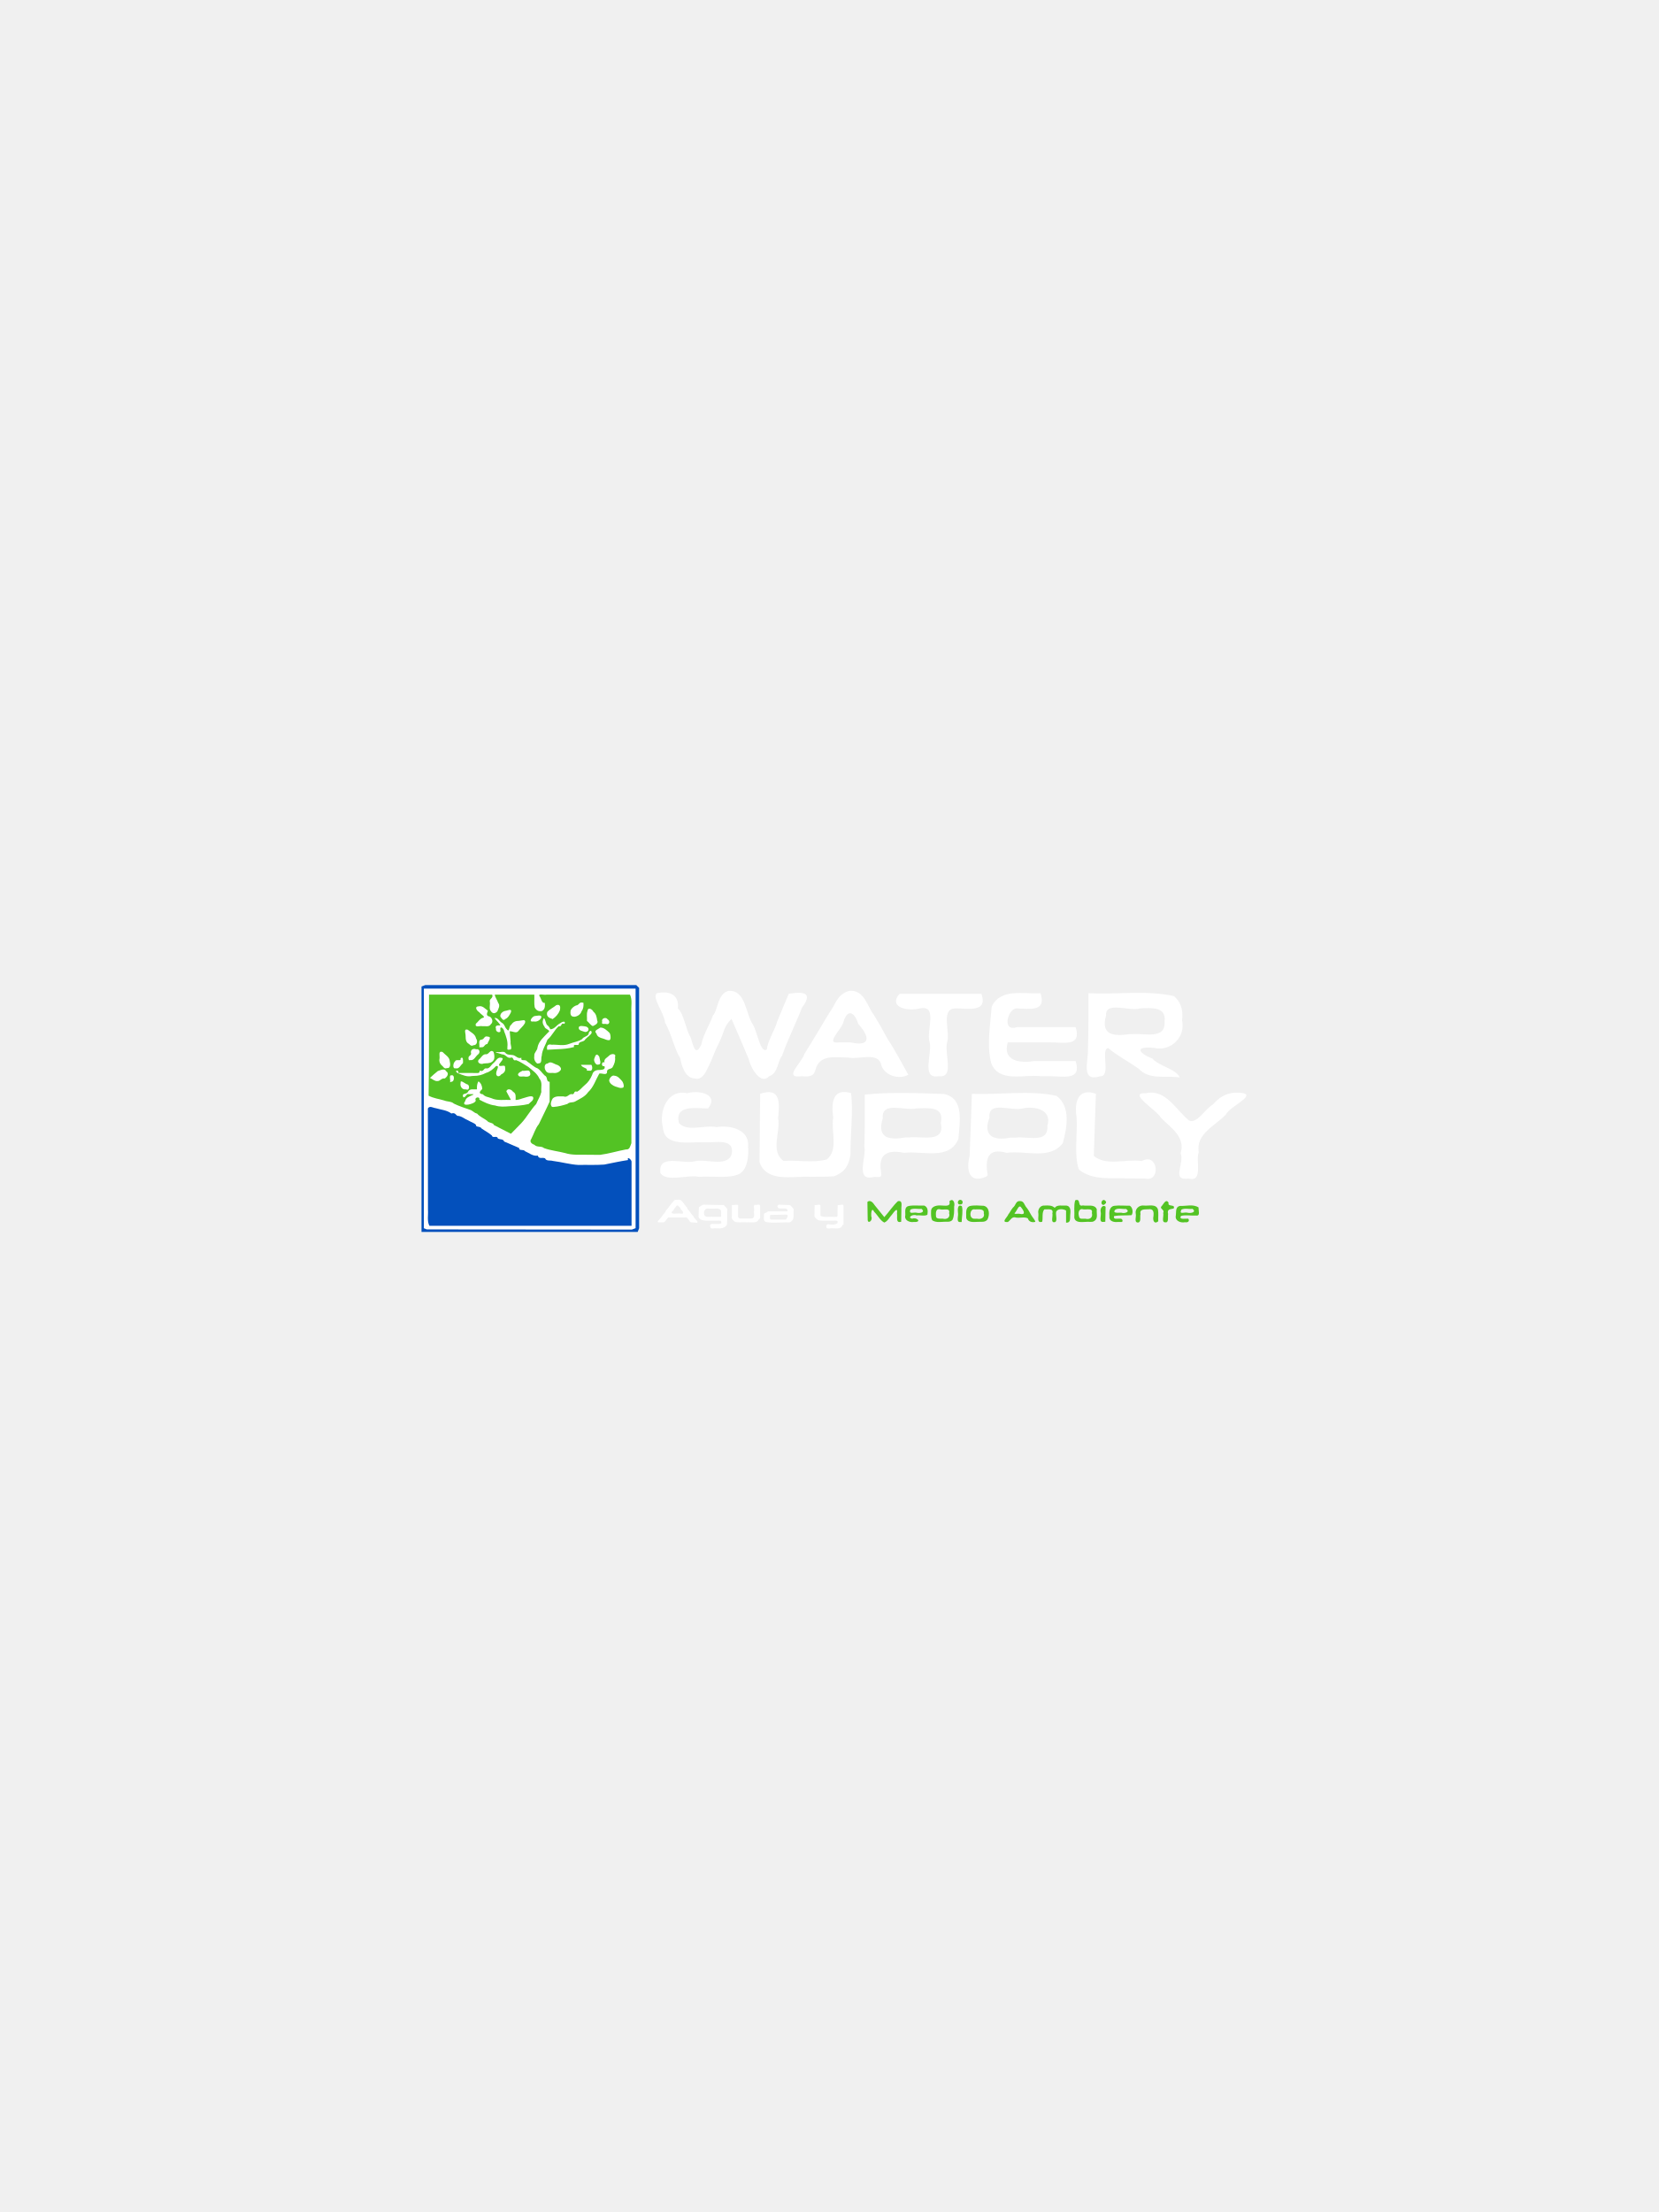
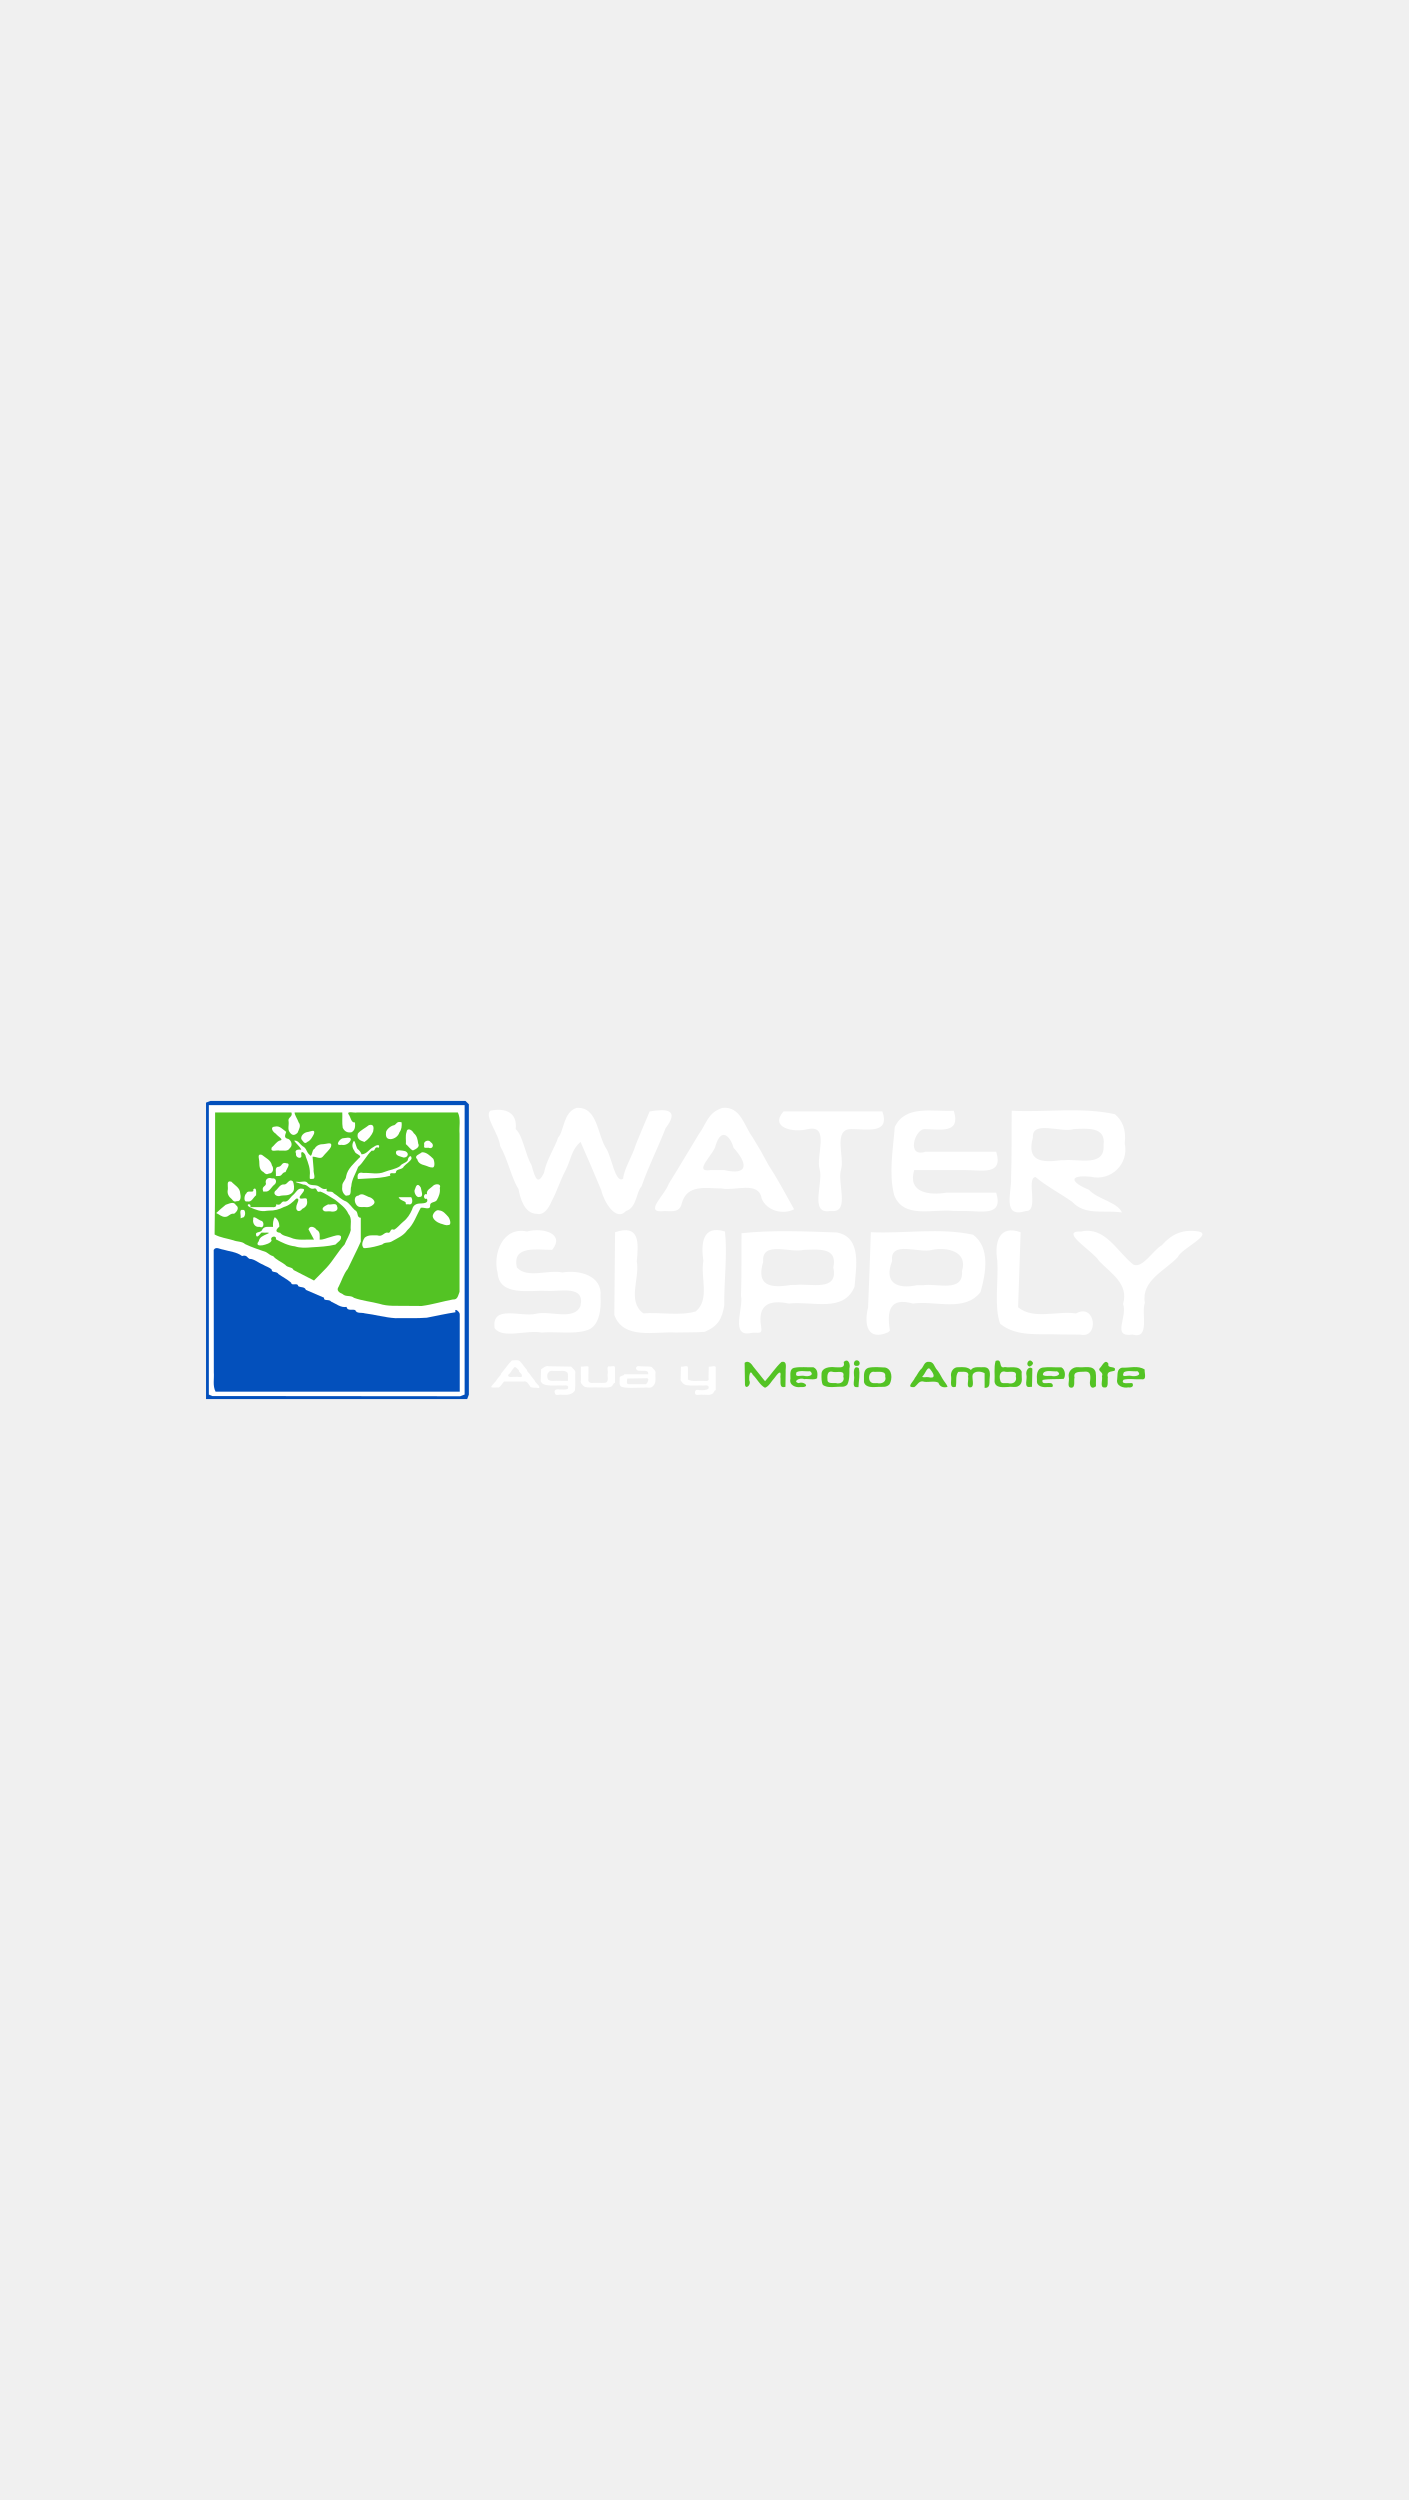
- <svg xmlns="http://www.w3.org/2000/svg" width="2048" height="2732" viewBox="0 0 541.866 722.842" version="1.1" id="svg1" xml:space="preserve">
+ <svg xmlns="http://www.w3.org/2000/svg" width="640" height="1136" viewBox="0 0 169.333 300.567" version="1.1" id="svg1" xml:space="preserve">
  <defs id="defs1" />
  <g id="layer1" transform="translate(-6.211794,-113.1967)">
-     <g id="g1" transform="translate(57.06241,160.301)">
+     <g id="g1" transform="matrix(0.4444129,0,0,0.4444129,-7.634319,123.4299)">
      <rect style="display:none;fill:#ffffff;stroke-width:5.545;paint-order:markers fill stroke" id="rect1" width="290.692" height="99.962" x="74.737" y="264.336" />
      <rect style="display:inline;fill:#ffffff;fill-opacity:1;stroke-width:5.65;paint-order:markers fill stroke" id="rect5" width="69.848" height="79.466" x="87.427" y="275.546" />
      <path d="m 140.956,330.249 c -2.392,-0.057 -4.818,0.192 -7.132,-0.555 -2.278,-0.591 -4.686,-0.813 -6.887,-1.611 -0.913,-0.801 -2.222,-0.173 -3.102,-1.034 -0.892,-0.364 -1.8,-0.989 -1.064,-1.994 0.828,-1.6 1.329,-3.44 2.467,-4.813 1.149,-2.462 2.437,-4.91 3.523,-7.37 0,-2.153 0,-4.305 0,-6.458 -1.287,-0.048 -0.473,-1.573 -1.609,-2.058 -0.807,-0.737 -1.462,-1.825 -2.361,-2.351 -1.226,-0.422 -2.228,-1.538 -3.369,-2.225 -0.517,-0.923 -2.256,0.161 -1.875,-1.216 -1.145,0.34 -1.6,-0.418 -2.415,-0.782 -0.862,-0.31 -2.126,-0.023 -2.728,-0.718 -0.494,-0.866 -1.838,-0.181 -2.701,-0.375 -1.696,-0.085 0.943,0.49 1.475,0.744 1.269,-0.006 1.596,1.268 2.69,1.131 1.399,-0.497 0.587,1.217 1.942,0.765 1.389,0.478 2.667,1.464 3.97,2.198 1.356,1.144 2.899,2.135 3.624,3.825 1.098,1.215 0.483,2.911 0.642,4.39 -0.312,1.362 -1.157,2.607 -1.677,3.923 -1.819,1.92 -3.074,4.342 -4.895,6.287 -1.099,1.168 -2.249,2.291 -3.367,3.442 -1.848,-0.949 -3.695,-1.898 -5.543,-2.847 -0.313,-0.883 -1.611,-0.557 -2.24,-1.405 -1.038,-0.81 -2.428,-1.32 -3.24,-2.322 -0.949,-0.25 -1.128,-0.66 -2.01,-1.137 -1.88,-0.671 -3.848,-1.282 -5.616,-2.147 -0.791,-0.768 -2.152,-0.593 -3.166,-1.024 -1.693,-0.525 -3.514,-0.704 -5.081,-1.571 0.177,-11.006 0.097,-22.013 0.136,-33.02 6.881,0 13.763,0 20.644,0 0.492,1.223 -1.083,1.293 -0.765,2.419 0.148,0.92 -0.309,2.09 0.239,2.844 0.626,1.002 1.356,1.075 2.19,0.236 0.349,-0.888 1.039,-1.913 0.295,-2.803 -0.281,-0.852 -1.166,-2.121 -1.09,-2.696 4.298,0 8.595,0 12.893,0 0.076,1.371 -0.119,2.835 0.125,4.149 0.492,1.019 1.289,1.424 2.397,1.203 1.006,-0.591 0.997,-1.601 0.918,-2.641 -1.069,0.146 -1.138,-1.42 -1.696,-2.137 -0.729,-1.117 1.561,-0.346 2.254,-0.573 9.089,0 18.178,0 27.267,0 0.861,1.787 0.297,3.839 0.458,5.756 -0.001,14.26 -0.003,28.519 -0.003,42.779 -0.388,0.925 -0.481,2.196 -1.776,2.059 -2.832,0.525 -5.62,1.404 -8.467,1.765 -1.425,-0.009 -2.849,-0.017 -4.274,-0.029 z m -25.423,-15.847 c 2.121,-0.125 4.338,-0.226 6.364,-0.734 0.615,-0.702 1.781,-1.165 1.473,-2.269 -0.517,-0.594 -1.976,-0.002 -2.793,0.23 -0.982,0.225 -1.917,0.762 -2.942,0.697 -0.003,-1.007 0.247,-2.124 -0.837,-2.661 -0.494,-0.786 -1.839,-1.262 -2.191,-0.137 0.5,0.933 1,1.866 1.5,2.799 -2.147,-0.112 -4.386,0.361 -6.405,-0.57 -0.947,-0.375 -2.107,-0.437 -2.739,-1.264 -1.512,-0.189 -1.153,-0.88 -0.224,-1.723 -0.042,-1.03 -0.372,-1.911 -1.24,-2.515 -0.474,0.713 -0.543,1.73 -0.481,2.632 -1.018,0.091 -2.252,-0.363 -2.891,0.691 -0.383,1.07 -2.004,0.397 -1.696,1.569 0.277,1.046 1.249,-0.641 1.485,-0.724 0.647,0.098 3.075,-0.204 1.391,0.419 -0.923,0.432 -1.935,0.778 -2.143,1.9 -0.886,1.094 0.06,1.284 1.036,1.115 0.806,-0.176 2.185,-0.538 2.432,-1.294 -0.642,-1.159 1.491,-1.505 1.15,-0.324 1.632,0.859 3.273,1.704 5.135,1.906 1.537,0.503 3.03,0.394 4.615,0.257 z m 14.572,0.217 c 1.504,-0.111 3.031,-0.516 4.458,-0.975 0.728,-0.728 1.74,-0.345 2.533,-0.801 1.52,-0.879 3.211,-1.542 4.233,-3.05 1.792,-1.627 2.471,-4.024 3.66,-6.069 0.773,-0.222 2.358,0.657 2.527,-0.385 -0.186,-1.357 1.317,-0.934 1.803,-1.68 0.593,-1.034 0.993,-2.111 0.811,-3.319 0.499,-1.226 -1.211,-1.166 -1.795,-0.594 -0.671,0.726 -1.974,1.162 -1.646,2.346 -1.082,-0.523 -1.114,1.623 -0.045,1.147 0.513,1.18 -0.681,1.248 -1.624,1.31 -1.186,-0.02 -2.065,0.386 -2.364,1.602 -0.555,1.307 -1.308,2.467 -2.436,3.351 -0.828,0.681 -1.548,1.666 -2.459,2.147 -1.384,-0.488 -0.603,1.189 -1.924,0.765 -0.935,0.111 -1.313,1.222 -2.566,0.765 -1.196,0.02 -2.457,-0.22 -3.45,0.611 -0.429,0.547 -0.913,1.771 -0.517,2.465 0.132,0.446 0.408,0.376 0.798,0.365 z m -28.64,-5.734 c 1.15,0.569 1.228,-1.409 0.426,-1.634 -0.719,-0.118 -2.429,-1.821 -2.223,-0.43 -0.252,0.952 0.408,2.108 1.424,2.064 0.124,-2e-5 0.248,-2e-5 0.373,-5e-5 z m 50.96,-0.516 c 1.023,0.082 0.409,-1.772 -0.034,-2.248 -0.703,-0.752 -1.338,-1.614 -2.447,-1.701 -0.748,-0.334 -1.731,0.857 -1.724,1.566 0.07,0.937 1.224,1.705 2.094,1.993 0.702,0.15 1.382,0.603 2.112,0.391 z m -55.624,-2.022 c 0.858,0.017 0.899,-2.266 0.067,-2.05 -1.225,-0.255 -0.399,1.541 -0.64,2.27 0.191,-0.073 0.382,-0.147 0.573,-0.22 z m -4.706,-0.176 c 0.94,0.02 1.296,-1.041 2.395,-0.847 0.769,-0.526 1.529,-1.651 0.495,-2.324 -0.604,-1.137 -1.868,-0.369 -2.777,-0.095 -0.898,0.694 -1.723,1.472 -2.56,2.237 0.813,0.337 1.518,1.112 2.447,1.029 z m 11.814,-1.688 c 1.445,0.02 2.806,-0.302 4.076,-0.992 1.345,-0.373 2.343,-1.278 3.296,-2.252 1.311,-0.221 0.029,1.498 0.046,2.197 -0.236,1.186 0.889,1.62 1.595,0.568 1.023,-0.472 1.528,-1.211 1.272,-2.342 0.14,-1.257 -2.367,0.377 -1.911,-1.042 0.336,-0.554 1.932,-2.019 0.639,-2.058 -1.215,-0.309 -1.695,1.097 -2.51,1.72 -0.82,0.635 -1.309,2.043 -2.539,1.72 -0.801,0.121 -0.616,1.228 -2.001,0.765 0.201,1.161 -1.244,0.677 -2.116,0.765 -1.618,0 -3.236,0 -4.854,0 0.262,-1.358 -1.679,-0.715 -0.085,0.068 1.394,0.572 2.91,1.272 4.468,0.929 0.208,-0.017 0.416,-0.031 0.623,-0.047 z m 16.585,0.196 c 1.063,0.238 2.42,-0.103 1.824,-1.431 -0.212,-1 -1.646,-0.231 -2.392,-0.459 -0.619,0.335 -2.172,0.956 -1.173,1.769 0.414,0.279 1.208,0.042 1.74,0.122 z m 9.184,-1.174 c 1.011,0.15 1.908,-0.042 2.609,-0.817 0.657,-0.743 -0.566,-1.776 -1.4,-1.91 -0.914,-0.361 -1.829,-1.171 -2.741,-0.373 -1.206,0.076 -1.168,1.503 -0.729,2.265 0.549,1.002 1.252,0.87 2.261,0.834 z m 12.01,-0.738 c 1.153,0.331 1.177,-1.22 0.715,-1.911 -1.138,0 -2.276,0 -3.413,0 0.415,0.966 1.753,0.954 1.966,1.529 -0.183,0.643 0.356,0.296 0.733,0.382 z m -46.435,-0.844 c 1.144,0.173 1.09,-1.393 0.877,-2.165 -0.047,-1.477 -1.492,-2.127 -2.38,-3.107 -1.477,-0.446 -0.835,1.227 -0.964,2.129 -0.238,1.103 0.228,1.928 1.077,2.6 0.41,0.543 0.689,0.798 1.39,0.543 z m 2.87,0.08 c 1.121,0.251 1.546,-1.1 2.309,-1.673 0.06,-0.725 0.15,-2.414 -0.765,-1.598 0.299,1.255 -1.513,0.014 -1.835,1.054 -0.598,0.364 -0.855,2.368 0.048,2.217 h 0.169 z m 46.585,-1.233 c 1.183,-0.002 0.364,-1.795 0.286,-2.519 -0.782,-1.273 -1.243,-0.717 -1.592,0.471 -0.418,0.651 0.386,2.327 1.16,2.078 z m -36.949,-0.391 c 1.079,-0.017 2.121,-0.114 2.735,-1.12 0.384,-0.662 0.184,-2.02 -0.09,-2.658 -1.044,-0.933 -1.419,0.777 -2.337,0.815 -1.178,-0.207 -1.676,1.231 -2.529,1.809 -0.608,0.973 0.775,1.63 1.614,1.212 0.202,-0.017 0.405,-0.038 0.607,-0.057 z m 17.518,-0.014 c 1.11,-0.026 0.57,-1.674 0.908,-2.458 0.11,-1.9 1.236,-3.516 1.868,-5.27 1.476,-1.214 2.232,-3.117 3.672,-4.396 1.218,0.33 0.49,-1.286 1.899,-0.765 0.513,-1.188 -0.887,-0.653 -1.475,-0.171 -1.146,0.564 -1.777,1.925 -3.188,1.948 -0.197,-0.549 -0.491,-1.005 -1.111,-1.483 -0.34,-0.477 -0.741,-2.624 -1.043,-2.037 -0.524,0.94 -0.378,1.82 0.279,2.654 0.078,0.887 2.369,1.111 1.158,1.906 -1.341,1.466 -3.037,2.806 -3.438,4.849 -0.045,1.077 -1.156,1.691 -1.055,2.719 -0.164,1.028 0.087,1.901 0.922,2.556 0.149,0.092 0.421,-0.061 0.604,-0.052 z m -22.306,-1.038 c 1.126,0.121 1.598,-1.288 2.421,-1.876 0.782,-0.614 0.495,-1.912 -0.648,-1.674 -1.085,-0.426 -2.006,0.287 -1.636,1.435 -0.101,0.829 -1.233,0.628 -0.765,2.026 -0.023,0.216 0.482,0.026 0.628,0.089 z m 12.617,-3.441 c 1.251,0.181 0.227,-1.73 0.418,-2.525 -0.096,-1.153 -0.193,-2.307 -0.289,-3.46 0.892,-0.088 2.134,0.788 2.764,-0.023 0.695,-0.902 1.707,-1.683 2.213,-2.656 0.444,-1.494 -1.037,-0.78 -1.938,-0.732 -1.077,-0.006 -1.981,0.31 -2.528,1.285 -0.849,0.294 -0.539,2.713 -1.416,1.518 -0.774,-0.674 -0.701,-1.682 -1.738,-2.217 -0.779,-0.514 -1.29,-1.72 -2.35,-1.512 0.578,0.852 1.553,1.54 1.942,2.446 -0.371,-0.023 -2.001,-0.287 -1.425,1.103 -0.245,1.1 1.721,1.614 1.425,0.364 -0.259,-1.635 1.162,-0.518 1.24,0.467 0.63,1.616 1.263,3.278 1.053,5.043 0.047,0.617 -0.267,1.09 0.628,0.899 z m 15.524,-0.123 c 1.905,-0.057 3.798,-0.205 5.639,-0.728 -0.506,-1.361 1.613,-0.096 1.529,-1.034 0.123,-0.863 1.748,-0.52 2.134,-1.481 0.645,-0.709 1.638,-1.264 2.071,-2.066 0.032,-1.376 -0.997,-0.444 -1.003,0.374 -0.558,0.902 -1.549,0.762 -2.121,1.63 -1.186,0.842 -2.8,0.984 -4.157,1.545 -1.838,0.794 -3.877,0.184 -5.814,0.284 -1.339,-0.332 -1.659,0.468 -1.431,1.656 1.051,-0.06 2.103,-0.12 3.154,-0.18 z m -24.562,-0.641 c 1.012,0.009 0.798,-0.956 1.863,-1.076 0.183,-0.688 1.545,-2.345 0.307,-2.364 -1.409,-0.422 -1.126,0.592 -2.049,0.917 -1.395,2.8e-4 -0.741,1.5 -0.885,2.416 -0.047,0.247 0.609,0.039 0.765,0.106 z m -2.63,-0.666 c 1.122,0.009 1.412,-1.42 0.801,-2.196 -0.265,-1.461 -1.691,-2.014 -2.727,-2.873 -1.454,-0.417 -0.629,1.236 -0.693,2.082 0.023,1.041 0.081,2.066 1.129,2.579 0.476,0.513 0.803,0.749 1.49,0.407 z m 44.205,-1.645 c 0.83,0.099 0.567,-1.867 0.227,-2.37 -0.849,-0.804 -1.858,-1.825 -3.056,-1.744 -0.671,0.581 -2.287,0.914 -1.235,1.945 0.238,1.05 1.168,1.376 2.094,1.619 0.656,0.178 1.274,0.593 1.97,0.55 z m -7.722,-2.685 c 1.113,-0.006 1.54,-1.211 0.39,-1.722 -0.634,-0.146 -2.572,-0.59 -2.512,0.344 -0.119,0.942 1.373,1.109 2.057,1.375 z m -33.634,-1.885 c 0.983,-0.1 2.202,0.373 2.795,-0.666 0.829,-0.645 0.489,-1.968 -0.358,-2.468 -1.2,-0.251 -1.053,-0.763 -0.629,-1.937 -0.943,-0.651 -1.738,-1.728 -3.011,-1.424 -1.508,0.05 -0.638,1.465 0.232,1.948 0.365,0.628 2.448,1.648 0.979,1.857 -0.892,0.34 -1.401,1.299 -2.138,1.889 -0.405,1.434 1.34,0.564 2.13,0.801 z m 36.099,-0.035 c 0.681,-0.316 1.986,-0.885 1.422,-1.869 -0.142,-1.063 -0.317,-2.11 -1.21,-2.813 -0.39,-0.85 -1.796,-1.67 -1.951,-0.254 -0.364,1.018 -0.081,2.156 -0.171,3.225 0.648,0.506 1.176,1.418 1.911,1.711 z m 4.205,-0.729 c 1.213,0.521 1.629,-0.949 0.627,-1.485 -0.493,-0.881 -2.146,-0.295 -1.774,0.708 -0.212,1.115 0.328,0.706 1.147,0.777 z m -23.416,-0.777 c 0.97,0.207 2.152,-0.502 2.389,-1.365 0.157,-0.998 -1.617,-0.421 -2.237,-0.408 -0.815,0.25 -2.016,1.943 -0.528,1.778 0.125,-10e-4 0.25,-0.002 0.376,-0.006 z m -9.386,-0.796 c 0.912,-0.367 1.427,-1.402 1.836,-2.207 0.409,-1.44 -1.09,-0.507 -1.881,-0.456 -0.823,0.154 -1.764,0.968 -1.56,1.886 0.432,0.487 0.865,1.58 1.605,0.777 z m 15.444,0.017 c 1.048,-0.664 1.933,-1.683 2.401,-2.893 0.209,-1.038 0.168,-2.078 -1.169,-1.668 -0.945,0.782 -2.257,1.371 -2.975,2.272 -0.337,1.223 0.336,1.821 1.452,2.143 0.091,0.059 0.203,0.082 0.291,0.147 z m 7.156,-0.769 c 1.007,-0.101 2.023,-0.778 2.326,-1.807 0.614,-0.817 0.695,-1.764 0.612,-2.75 -1.322,-0.392 -1.355,0.48 -2.007,0.776 -0.856,0.112 -1.944,1.004 -2.198,1.785 -0.118,0.978 -0.087,1.964 1.124,1.982 z" style="fill:#53c324;fill-opacity:1;stroke-width:2.315" id="path1-2" />
      <path d="M 122.213,355.467 H 86.891 v -40.1 -40.1 l 0.605,-0.232 0.605,-0.232 h 34.49 34.49 l 0.459,0.459 0.459,0.459 v 39.269 39.269 l -0.232,0.605 -0.232,0.605 z m -0.086,-0.795 33.515,0.03 0.605,-0.232 0.605,-0.232 v -39.144 -39.144 H 122.253 87.656 v 39.153 39.153 l 0.478,0.193 0.478,0.193 z" style="fill:#0350bc;fill-opacity:1;stroke-width:2.315" id="path1-3" />
      <path d="m 176.427,305.352 c -3.549,0.009 -4.61,-4.595 -4.993,-6.68 -1.914,-2.988 -2.895,-8.047 -4.97,-11.649 -0.294,-3.301 -4.367,-8.029 -2.673,-9.566 4.178,-0.891 7.38,0.549 6.878,4.97 2.009,1.842 2.546,6.873 4.271,9.718 1.063,4.023 1.807,5.379 3.374,2.134 0.619,-3.405 3.097,-7.171 3.823,-9.557 1.574,-1.517 1.369,-6.945 5.006,-8.028 5.746,-0.404 5.587,7.412 8.07,11.082 1.432,2.288 2.387,9.433 4.509,8.087 0.27,-2.787 2.583,-6.244 3.441,-9.252 0.85,-2.117 2.451,-5.904 3.739,-8.961 4.611,-0.793 8.162,-0.507 4.311,4.535 -2.16,5.575 -4.493,9.993 -6.521,15.775 -1.392,1.351 -1.23,5.726 -4.205,6.641 -2.748,2.997 -6.026,-2.668 -6.687,-5.675 -1.786,-4.288 -3.96,-9.363 -5.6,-13.058 -2.552,2.343 -2.368,4.319 -4.041,7.716 -1.769,3.427 -2.066,5.14 -3.892,8.635 -0.666,1.487 -1.933,3.589 -3.841,3.133 z m 157.577,-0.452 c -4.532,-0.513 -9.391,0.861 -12.787,-2.802 -3.615,-2.524 -6.896,-4.152 -9.946,-6.722 -2.615,0.365 1.09,9.366 -2.6,9.223 -6.515,2.041 -3.805,-5.077 -3.994,-8.89 0.226,-6.08 0.095,-12.169 0.177,-18.252 9.282,0.491 18.798,-1.06 27.907,0.938 1.922,1.622 3.132,3.954 2.671,7.953 1.18,5.489 -3.7,10.252 -9.167,8.979 -6.23,-0.621 -5.436,1.536 -0.521,3.515 2.408,2.624 7.602,3.265 8.931,6.14 z m -14.814,-14.063 c 3.718,-0.38 10.932,1.893 10.512,-4.066 0.708,-5.012 -4.373,-4.521 -8.05,-4.344 -3.373,1.083 -11.42,-2.509 -11.064,2.302 -1.781,6.375 2.312,6.877 7.674,6.108 h 0.767 z M 210.97,304.598 c -6.051,0.784 0.182,-4.414 1.087,-7.36 2.859,-4.571 5.676,-9.391 8.168,-13.474 2.107,-2.809 2.31,-5.744 6.365,-7.073 4.967,-0.528 5.978,5.097 8.1,7.838 2.053,3.343 2.662,4.425 4.41,7.691 1.955,2.904 4.794,8.12 6.881,11.893 -3.03,1.623 -7.523,0.362 -8.793,-2.956 -0.779,-4.793 -7.34,-1.896 -10.818,-2.669 -4.206,-0.014 -9.388,-1.229 -10.778,4.069 -0.607,2.398 -2.359,2.126 -4.623,2.04 z m 16.088,-11.087 c 6.735,1.553 6.346,-1.83 2.549,-6.025 -0.762,-2.857 -3.234,-5.828 -4.842,-0.665 -0.333,2.279 -6.435,7.463 -1.329,6.69 1.208,-6e-5 2.415,-9e-5 3.623,-1.5e-4 z m 28.629,11.087 c -5.661,0.891 -1.703,-7.752 -2.809,-11.376 -1.044,-3.514 2.85,-12.012 -3.084,-10.797 -4.438,1.095 -10.421,-0.538 -6.676,-4.779 h 26.747 c 2.144,6.218 -4.265,4.762 -8.271,4.779 -5.259,-0.173 -1.89,7.539 -2.903,10.924 -1.124,3.421 2.413,11.541 -2.394,11.25 z m 33.398,-0.026 c -5.394,-0.636 -13.574,2.282 -16.052,-4.337 -1.49,-5.905 -0.268,-12.313 0.181,-18.356 2.864,-6.183 10.539,-4.051 15.966,-4.423 1.98,6.317 -3.64,5.035 -8.042,4.97 -2.642,0.333 -4.748,7.814 0.408,6.117 h 19.103 c 2.047,6.517 -3.988,4.953 -8.442,4.97 h -13.731 c -1.866,6.169 4.084,6.869 8.676,6.117 h 13.497 c 2.047,6.522 -3.988,4.944 -8.442,4.95 -1.041,-0.002 -2.082,-0.006 -3.123,-0.006 z" style="fill:#ffffff;fill-opacity:1;stroke-width:2.315" id="path1-9" />
      <path d="m 238.113,352.405 c -1.358,-0.692 -2.145,-2.407 -3.277,-3.488 -0.839,-1.725 -1.077,0.394 -0.98,1.463 0.672,1.391 -1.247,2.763 -1.169,0.887 -0.029,-1.873 -0.056,-3.745 -0.085,-5.618 0.97,-0.807 1.906,0.331 2.358,1.063 1.121,1.303 2.066,2.647 3.167,3.917 1.528,-1.698 2.826,-3.701 4.436,-5.205 1.734,-0.385 1.042,1.657 1.138,2.672 -0.02,1.347 -0.041,2.693 -0.062,4.04 -1.874,0.577 -1.168,-1.54 -1.373,-2.706 0.354,-2.269 -0.909,-0.62 -1.63,0.371 -0.84,0.861 -1.378,2.18 -2.524,2.604 z m 55.771,-0.143 c -1.589,0.374 -0.552,-1.981 -0.845,-2.873 0.507,-1.759 -1.583,-1.219 -2.646,-1.287 -0.84,1.094 -0.368,2.722 -0.671,4.035 -1.883,0.577 -1.108,-1.503 -1.255,-2.662 -0.29,-1.344 0.636,-2.792 2.086,-2.627 1.168,-0.049 2.344,-0.124 3.256,0.742 0.795,-1.118 2.515,-0.628 3.725,-0.744 1.67,0.165 1.467,1.948 1.331,3.208 -0.065,1.228 0.186,2.446 -1.343,2.39 0,-1.324 0,-2.647 0,-3.971 -0.912,-0.57 -2.771,-0.699 -3.228,0.404 -0.279,0.941 0.551,3.042 -0.41,3.385 z m 27.151,0.129 c -1.416,0.014 -0.474,-1.928 -0.74,-2.83 -0.335,-1.611 1.105,-2.933 2.677,-2.714 1.554,0.184 3.934,-0.679 4.579,1.297 0.221,1.236 0.032,2.581 0.096,3.859 -1.379,1.084 -1.844,-0.37 -1.573,-1.641 0.162,-1.4 0.032,-2.544 -1.665,-2.302 -1.13,0.075 -2.98,-0.159 -2.559,1.574 -0.267,0.808 0.331,2.653 -0.814,2.758 z m 8.975,-0.069 c -1.475,0.129 -0.451,-2.123 -0.75,-3.056 0.609,-1.296 -1.603,-1.28 -0.332,-2.431 0.469,-0.535 1.269,-2.316 2.097,-0.903 -0.449,1.498 2.396,0.322 1.644,1.886 -1.058,0.28 -2.23,0.115 -1.806,1.786 -0.163,0.765 0.338,2.912 -0.853,2.718 z m 6.408,-0.026 c -1.424,0.301 -3.407,-0.437 -3.032,-2.172 0.18,-1.206 -0.214,-2.808 1.328,-3.162 2.046,0.128 4.287,-0.692 6.112,0.514 -0.121,0.892 0.714,2.927 -0.882,2.626 -1.587,0.107 -3.396,-0.263 -4.851,0.127 -0.881,1.395 1.577,0.81 2.377,0.921 0.552,0.851 -0.237,1.313 -1.052,1.145 z m 0.713,-3.117 c 1.15,0.295 3.11,-0.138 1.736,-1.255 -1.203,0.151 -2.585,-0.311 -3.661,0.273 -0.843,1.726 0.894,0.718 1.925,0.982 z m -89.368,3.03 c -1.398,0.246 -3.212,-0.562 -2.77,-2.233 0.026,-1.117 -0.361,-2.719 1.14,-2.994 1.623,-0.312 3.368,-0.044 5.038,-0.132 1.261,0.521 1.208,1.833 1.035,2.982 -0.811,0.586 -2.397,0.072 -3.5,0.244 -1.203,-0.56 -3.268,0.685 -1.457,1.076 1.186,-0.584 3.081,0.844 1.156,1.065 -0.214,-0.003 -0.428,-0.006 -0.642,-0.009 z m 0.897,-3.03 c 1.155,0.332 2.972,-0.184 1.627,-1.255 -1.2,0.15 -2.579,-0.308 -3.653,0.27 -0.588,1.636 1.117,0.777 2.026,0.985 z m 8.724,2.984 c -1.25,0.065 -2.516,0.22 -3.614,-0.512 -0.396,-0.762 -0.412,-1.906 -0.359,-3.117 0.139,-1.618 2.239,-1.842 3.554,-1.686 1.259,0.009 2.885,0.411 2.445,-1.409 1.21,-1.182 1.887,0.604 1.532,1.755 0.003,1.441 0.069,3.09 -0.56,4.355 -0.791,0.889 -1.944,0.468 -2.999,0.613 z m -0.1,-1.024 c 1.235,0.362 2.502,-0.426 2.009,-1.805 0.482,-1.842 -1.694,-0.972 -2.779,-1.217 -1.679,-0.518 -1.587,1.247 -1.489,2.373 0.145,0.837 1.628,0.611 2.258,0.649 z m 5.515,1.088 c -1.261,0.017 -0.357,-2.121 -0.604,-3.048 -0.104,-1.016 -0.153,-2.942 1.286,-2.11 0.403,1.637 -0.029,3.458 -0.08,5.158 -0.201,3e-5 -0.401,3e-5 -0.602,6e-5 z m 5.949,-0.057 c -1.343,0.045 -3.41,0.342 -3.86,-1.291 0.097,-1.358 -0.426,-3.288 1.185,-3.871 1.417,-0.322 3.081,-0.157 4.554,-0.083 1.948,0.465 1.985,3.071 1.191,4.511 -0.84,0.983 -1.915,0.653 -3.069,0.734 z m -0.281,-1.019 c 1.231,0.298 2.631,-0.376 2.158,-1.812 0.283,-1.61 -1.864,-1.189 -2.901,-1.236 -1.384,-0.29 -1.741,1.575 -1.243,2.465 0.524,0.776 1.161,0.572 1.987,0.583 z m 9.525,1.076 c -1.578,-0.029 0.444,-1.724 0.659,-2.482 0.522,-0.614 0.799,-1.367 1.519,-2.241 0.924,-0.648 0.892,-2.262 2.29,-2.119 1.257,-0.058 1.477,1.273 1.928,1.851 0.819,0.92 1.217,1.846 1.716,2.673 0.53,0.95 1.228,1.539 1.377,2.266 -1.08,0.287 -2.117,-0.017 -2.459,-1.146 -1.038,-0.551 -2.554,-0.083 -3.777,-0.237 -1.484,-0.548 -1.875,0.934 -2.757,1.435 -0.165,6e-5 -0.33,1.1e-4 -0.494,1.7e-4 z m 4.288,-2.69 c 2.071,0.531 1.593,-0.815 0.628,-1.988 -0.846,-1.389 -1.469,1.299 -2.242,1.794 0.011,0.447 1.242,0.069 1.614,0.195 z m 21.73,2.647 c -1.349,0.039 -3.532,0.41 -3.797,-1.406 0.136,-1.872 -0.241,-3.816 0.284,-5.634 2.045,-0.803 0.588,2.253 2.503,1.661 1.515,0.295 3.844,-0.542 4.564,1.275 -0.166,1.329 0.542,3.032 -0.863,3.832 -0.659,0.513 -1.866,0.122 -2.69,0.273 z m -0.178,-1.033 c 1.385,0.373 2.561,-0.377 2.117,-1.889 0.45,-1.693 -1.698,-1.04 -2.684,-1.16 -1.575,-0.512 -1.898,1.097 -1.515,2.283 0.144,1.102 1.296,0.695 2.082,0.766 z m 5.876,1.04 c -1.647,0.239 -0.582,-2.22 -0.871,-3.224 -0.3,-1.188 0.684,-2.572 1.602,-1.745 -0.032,1.639 -0.064,3.277 -0.095,4.916 -0.212,0.017 -0.423,0.035 -0.635,0.053 z m 4.792,0.014 c -1.226,0.175 -2.999,-0.188 -2.814,-1.751 -0.111,-1.365 -0.105,-3.235 1.588,-3.523 1.633,-0.213 3.351,0.009 5.016,-0.046 1.1,0.557 1.182,2.428 0.62,3.11 -1.882,0.142 -3.904,-0.041 -5.702,0.294 -0.47,1.719 2.318,0.193 2.691,1.222 0.455,1.031 -0.856,0.642 -1.4,0.694 z m 1.061,-3.024 c 1.119,0.382 3.068,-0.29 1.556,-1.224 -1.129,0.115 -2.589,-0.38 -3.535,0.251 -1.098,1.338 1.294,0.92 1.979,0.973 z m -5.843,-2.51 c -1.382,-0.347 -0.226,-2.41 0.651,-1.337 0.662,0.489 -0.204,1.202 -0.651,1.337 z m -46.713,-0.194 c -1.344,0.233 -0.962,-1.911 0.277,-1.42 0.693,0.318 0.548,1.503 -0.277,1.42 z" style="fill:#53c324;fill-opacity:1;stroke-width:1.086" id="path1-4" />
      <path d="m 183.167,354.306 c -0.602,-0.181 -1.823,0.431 -1.88,-0.448 -0.416,-0.913 0.468,-1.157 1.201,-0.987 0.773,-0.056 1.598,0.161 2.311,-0.218 0.329,-1.066 -0.591,-0.883 -1.353,-0.858 -1.471,-0.069 -2.983,0.14 -4.428,-0.106 -0.707,-0.131 -1.324,-0.382 -1.585,-1.109 0.035,-1.055 0.069,-2.11 0.104,-3.166 0.663,-0.42 1.258,-1.068 2.116,-0.831 2.003,0.034 4.006,0.067 6.008,0.101 0.468,0.594 1.355,1.02 1.11,1.9 -0.047,1.488 0.095,3.035 -0.07,4.486 -0.379,0.803 -1.302,1.168 -2.135,1.234 -0.466,0 -0.933,-3e-5 -1.399,-3e-5 z m -0.744,-3.78 c 0.792,0.006 1.584,0.011 2.376,0.014 -0.07,-0.715 0.137,-1.574 -0.101,-2.202 -0.817,-0.836 -2.044,-0.369 -3.088,-0.488 -0.72,0.099 -1.648,-0.305 -2.099,0.446 -0.467,0.437 -0.351,1.397 -0.066,1.916 0.806,0.589 2.024,0.185 2.977,0.314 z m 38.883,3.78 c -0.63,-0.145 -1.853,0.303 -2.079,-0.246 -0.207,-0.867 0.171,-1.274 1.063,-1.029 0.879,0.083 1.746,0.099 2.523,-0.382 0.329,-1.064 -0.595,-0.876 -1.353,-0.853 -1.525,-0.059 -3.093,0.118 -4.592,-0.087 -0.729,-0.145 -1.297,-0.762 -1.59,-1.38 0.031,-1.214 0.062,-2.428 0.093,-3.643 0.568,0.15 1.903,-0.513 1.883,0.261 0,1.082 0,2.163 0,3.245 1.268,0.643 2.729,0.238 4.094,0.35 0.764,-0.009 1.799,0.264 1.475,-0.861 0.026,-0.998 0.053,-1.996 0.079,-2.994 0.568,0.15 1.903,-0.513 1.883,0.261 0,2.035 0,4.07 0,6.105 -0.524,0.014 -0.411,0.94 -1.18,1.098 -0.626,0.357 -1.581,0.059 -2.3,0.157 z M 176.865,352.48 c -0.7,-0.154 -1.55,0.014 -2.166,-0.265 -0.522,-0.633 -0.894,-1.769 -1.908,-1.495 -1.766,0 -3.533,0 -5.299,0 -0.458,0.53 -0.825,1.289 -1.416,1.614 -0.649,-0.088 -1.652,0.177 -2.075,-0.135 0.374,-0.724 1.167,-1.278 1.591,-2.026 0.337,-0.616 1.056,-1.028 1.176,-1.695 1.003,-1.126 1.804,-2.413 2.88,-3.475 0.807,0.014 1.818,-0.335 2.362,0.457 0.621,0.629 1.016,1.455 1.673,2.058 0.02,0.645 0.806,1.003 1.066,1.597 0.389,0.618 1.016,1.099 1.252,1.741 0.32,0.489 1.437,1.156 0.967,1.639 z m -6.309,-3.015 c 0.51,-0.179 2.047,0.393 1.783,-0.352 0.011,-0.631 -0.87,-0.822 -0.809,-1.425 -0.454,-0.409 -1.057,-1.444 -1.518,-0.458 -0.485,0.418 -0.686,1.24 -1.216,1.516 -0.645,0.733 0.558,0.839 1.219,0.719 0.181,2e-5 0.361,5e-5 0.542,8e-5 z m 33.75,2.925 c -1.662,-0.014 -3.421,0.219 -5.01,-0.236 -0.826,-0.482 -0.416,-1.476 -0.511,-2.261 -0.087,-0.893 1.056,-0.544 1.276,-1.145 2.145,0 4.289,0 6.434,0 0.188,-0.915 -0.712,-0.994 -1.386,-0.924 -0.694,-0.109 -1.655,0.244 -1.899,-0.641 0.069,-1.012 1.157,-0.485 1.838,-0.572 0.781,0.084 1.666,-0.059 2.382,0.169 0.459,0.571 1.272,1.002 1.036,1.847 -0.074,1.161 0.336,2.574 -0.735,3.394 -0.554,0.629 -1.543,0.202 -2.296,0.349 -0.377,0.009 -0.755,0.014 -1.132,0.017 z m -0.874,-0.952 c 0.835,0 1.671,0 2.506,0 0.395,-0.357 1.019,-1.654 0.189,-1.617 -1.76,0.031 -3.52,0.062 -5.279,0.092 -0.039,0.499 -0.362,1.625 0.447,1.524 0.712,-3e-5 1.425,-3e-5 2.137,-3e-5 z m -10.597,0.882 c -1.2,-0.113 -2.485,0.22 -3.622,-0.218 -0.525,-0.492 -1.134,-0.95 -0.901,-1.758 -0.006,-1.219 -0.011,-2.439 -0.017,-3.658 0.643,0.055 1.637,-0.256 2.072,0.017 -0.014,1.283 -0.032,2.565 -0.048,3.848 0.397,0.866 1.407,0.426 2.162,0.53 0.871,-0.059 1.84,0.119 2.65,-0.087 0.779,-0.54 0.289,-1.605 0.425,-2.411 0.161,-0.583 -0.325,-1.813 0.246,-1.985 0.511,0.187 1.809,-0.412 1.726,0.369 0,1.371 0,2.743 0,4.114 -0.545,-0.017 -0.519,1.028 -1.311,1.106 -0.964,0.336 -2.083,0.049 -3.109,0.137 -0.092,-3.8e-4 -0.184,-8e-4 -0.276,-10e-4 z" style="fill:#ffffff;fill-opacity:1;stroke-width:1.086" id="path1-5" />
      <path d="m 122.501,353.464 c -11.009,0 -22.018,0 -33.028,0 -0.841,-1.617 -0.334,-3.484 -0.473,-5.232 -0.011,-11.037 -0.02,-22.073 -0.032,-33.11 0.593,-1.024 1.672,-0.192 2.559,-0.095 1.729,0.523 3.632,0.62 5.118,1.736 1.305,-0.383 1.375,0.469 2.002,0.765 1.319,0.017 2.385,1.075 3.595,1.538 0.767,0.498 1.903,0.772 2.441,1.41 -0.125,0.883 1.377,0.338 1.809,1.168 1.116,0.796 2.409,1.443 3.415,2.333 0.175,1.033 1.742,-0.177 1.93,0.946 0.81,0.44 1.7,0.072 2.075,1.007 1.635,0.704 3.27,1.407 4.905,2.111 -0.175,1.042 1.402,0.283 1.93,1.065 1.358,0.583 2.588,1.703 4.153,1.42 0.258,1.255 1.644,0.489 2.375,0.896 0.384,0.998 1.696,0.561 2.542,0.845 2.787,0.342 5.525,1.149 8.324,1.312 2.822,-0.071 5.668,0.094 8.475,-0.125 2.585,-0.511 5.16,-1.08 7.766,-1.481 -0.44,-1.435 1.294,-0.026 1.147,0.64 0,6.951 0,13.901 0,20.852 -11.009,-1.4e-4 -22.018,-3.1e-4 -33.027,-4.5e-4 z" style="fill:#0350bc;fill-opacity:1;stroke-width:2.315" id="path1" />
      <path d="m 271.427,337.396 c -5.516,2.407 -6.62,-1.936 -5.43,-6.738 0.31,-6.777 0.501,-13.558 0.747,-20.337 9.194,0.416 18.618,-1.271 27.644,0.678 4.767,3.476 3.419,10.57 2.043,15.49 -4.305,5.579 -12.264,2.253 -18.305,3.138 -6.283,-1.77 -7.099,1.927 -6.222,7.318 z m 9.598,-12.744 c 3.572,-0.54 10.843,2.081 10.377,-3.813 1.662,-5.328 -4.002,-6.547 -8.038,-5.739 -3.602,1.043 -11.513,-2.699 -10.872,3.053 -2.322,5.922 1.395,7.636 6.784,6.5 z m 36.965,13.33 c -5.417,-0.271 -11.782,0.8 -16.267,-2.895 -1.693,-4.686 -0.41,-11.494 -0.771,-17.13 -0.794,-4.915 0.481,-9.7 6.315,-7.635 -0.22,6.77 -0.458,13.54 -0.685,20.31 4.218,3.456 10.523,0.881 15.663,1.672 5.346,-2.987 6.365,6.949 1.108,5.717 -1.788,-0.014 -3.575,-0.026 -5.363,-0.039 z m 19.551,0.042 c -5.773,0.793 -1.28,-4.652 -2.558,-8.296 1.58,-5.456 -3.261,-8.236 -6.538,-11.668 -1.229,-2.351 -11.111,-8.192 -4.794,-7.929 6.455,-1.444 9.716,5.457 14.101,8.95 2.532,1.143 5.33,-3.9 7.697,-5.22 2.739,-3.112 5.709,-4.422 10.016,-3.729 3.843,0.885 -4.766,4.62 -5.694,6.939 -3.468,3.7 -9.917,6.309 -8.902,12.371 -1.059,2.65 1.558,9.962 -3.328,8.581 z m -159.923,-0.553 c -3.837,-0.805 -10.53,1.808 -12.652,-1.19 -0.911,-6.488 7.15,-2.911 11.152,-3.888 3.713,-0.958 10.391,1.988 12.064,-2.122 1.351,-5.764 -5.66,-3.816 -9.073,-4.084 -4.482,-0.241 -12.847,1.617 -13.323,-4.782 -1.393,-5.266 1.389,-12.663 7.916,-11.275 4.532,-1.183 10.345,0.686 6.831,4.97 -3.831,0.047 -10.992,-1.398 -9.531,4.779 2.806,3.061 8.399,0.507 12.311,1.338 4.487,-0.748 10.877,0.789 10.295,6.487 0.273,3.484 -0.353,8.459 -3.977,9.23 -3.361,1.015 -8.134,0.221 -12.014,0.537 z m 36.38,-0.009 c -5.569,-0.344 -14.205,2.055 -16.652,-4.761 0.068,-7.46 0.135,-14.92 0.203,-22.38 6.669,-2.22 6.375,2.749 5.879,7.925 0.858,4.598 -2.676,10.739 1.767,14.031 4.653,-0.363 9.946,0.759 14.199,-0.535 3.853,-3.277 1.232,-9.154 2.039,-13.653 -0.684,-4.714 -0.247,-9.83 5.844,-7.962 0.699,5.948 -0.262,13.51 -0.194,20.07 -0.618,3.521 -1.614,5.527 -5.296,7.08 -2.554,0.205 -5.202,0.098 -7.789,0.183 z m 20.442,0.101 c -5.903,1.336 -2.073,-6.782 -2.829,-10.048 0.212,-5.636 0.079,-11.281 0.152,-16.921 8.404,-0.897 17.29,-0.492 25.766,-0.204 6.918,1.305 5.169,9.51 4.812,14.667 -2.95,7.15 -11.479,3.824 -17.764,4.568 -5.44,-1.119 -8.487,0.364 -7.517,6.213 0.471,2.458 -0.991,1.437 -2.621,1.725 z m 11.982,-12.981 c 4.003,-0.463 11.629,1.924 10.169,-4.716 1.214,-5.527 -3.949,-4.865 -8.029,-4.766 -3.565,0.935 -11.465,-2.575 -10.946,3.257 -1.943,6.431 1.904,7.181 7.472,6.242 l 0.767,-0.009 z" style="fill:#ffffff;fill-opacity:1;stroke-width:2.315" id="path2" />
    </g>
  </g>
</svg>
